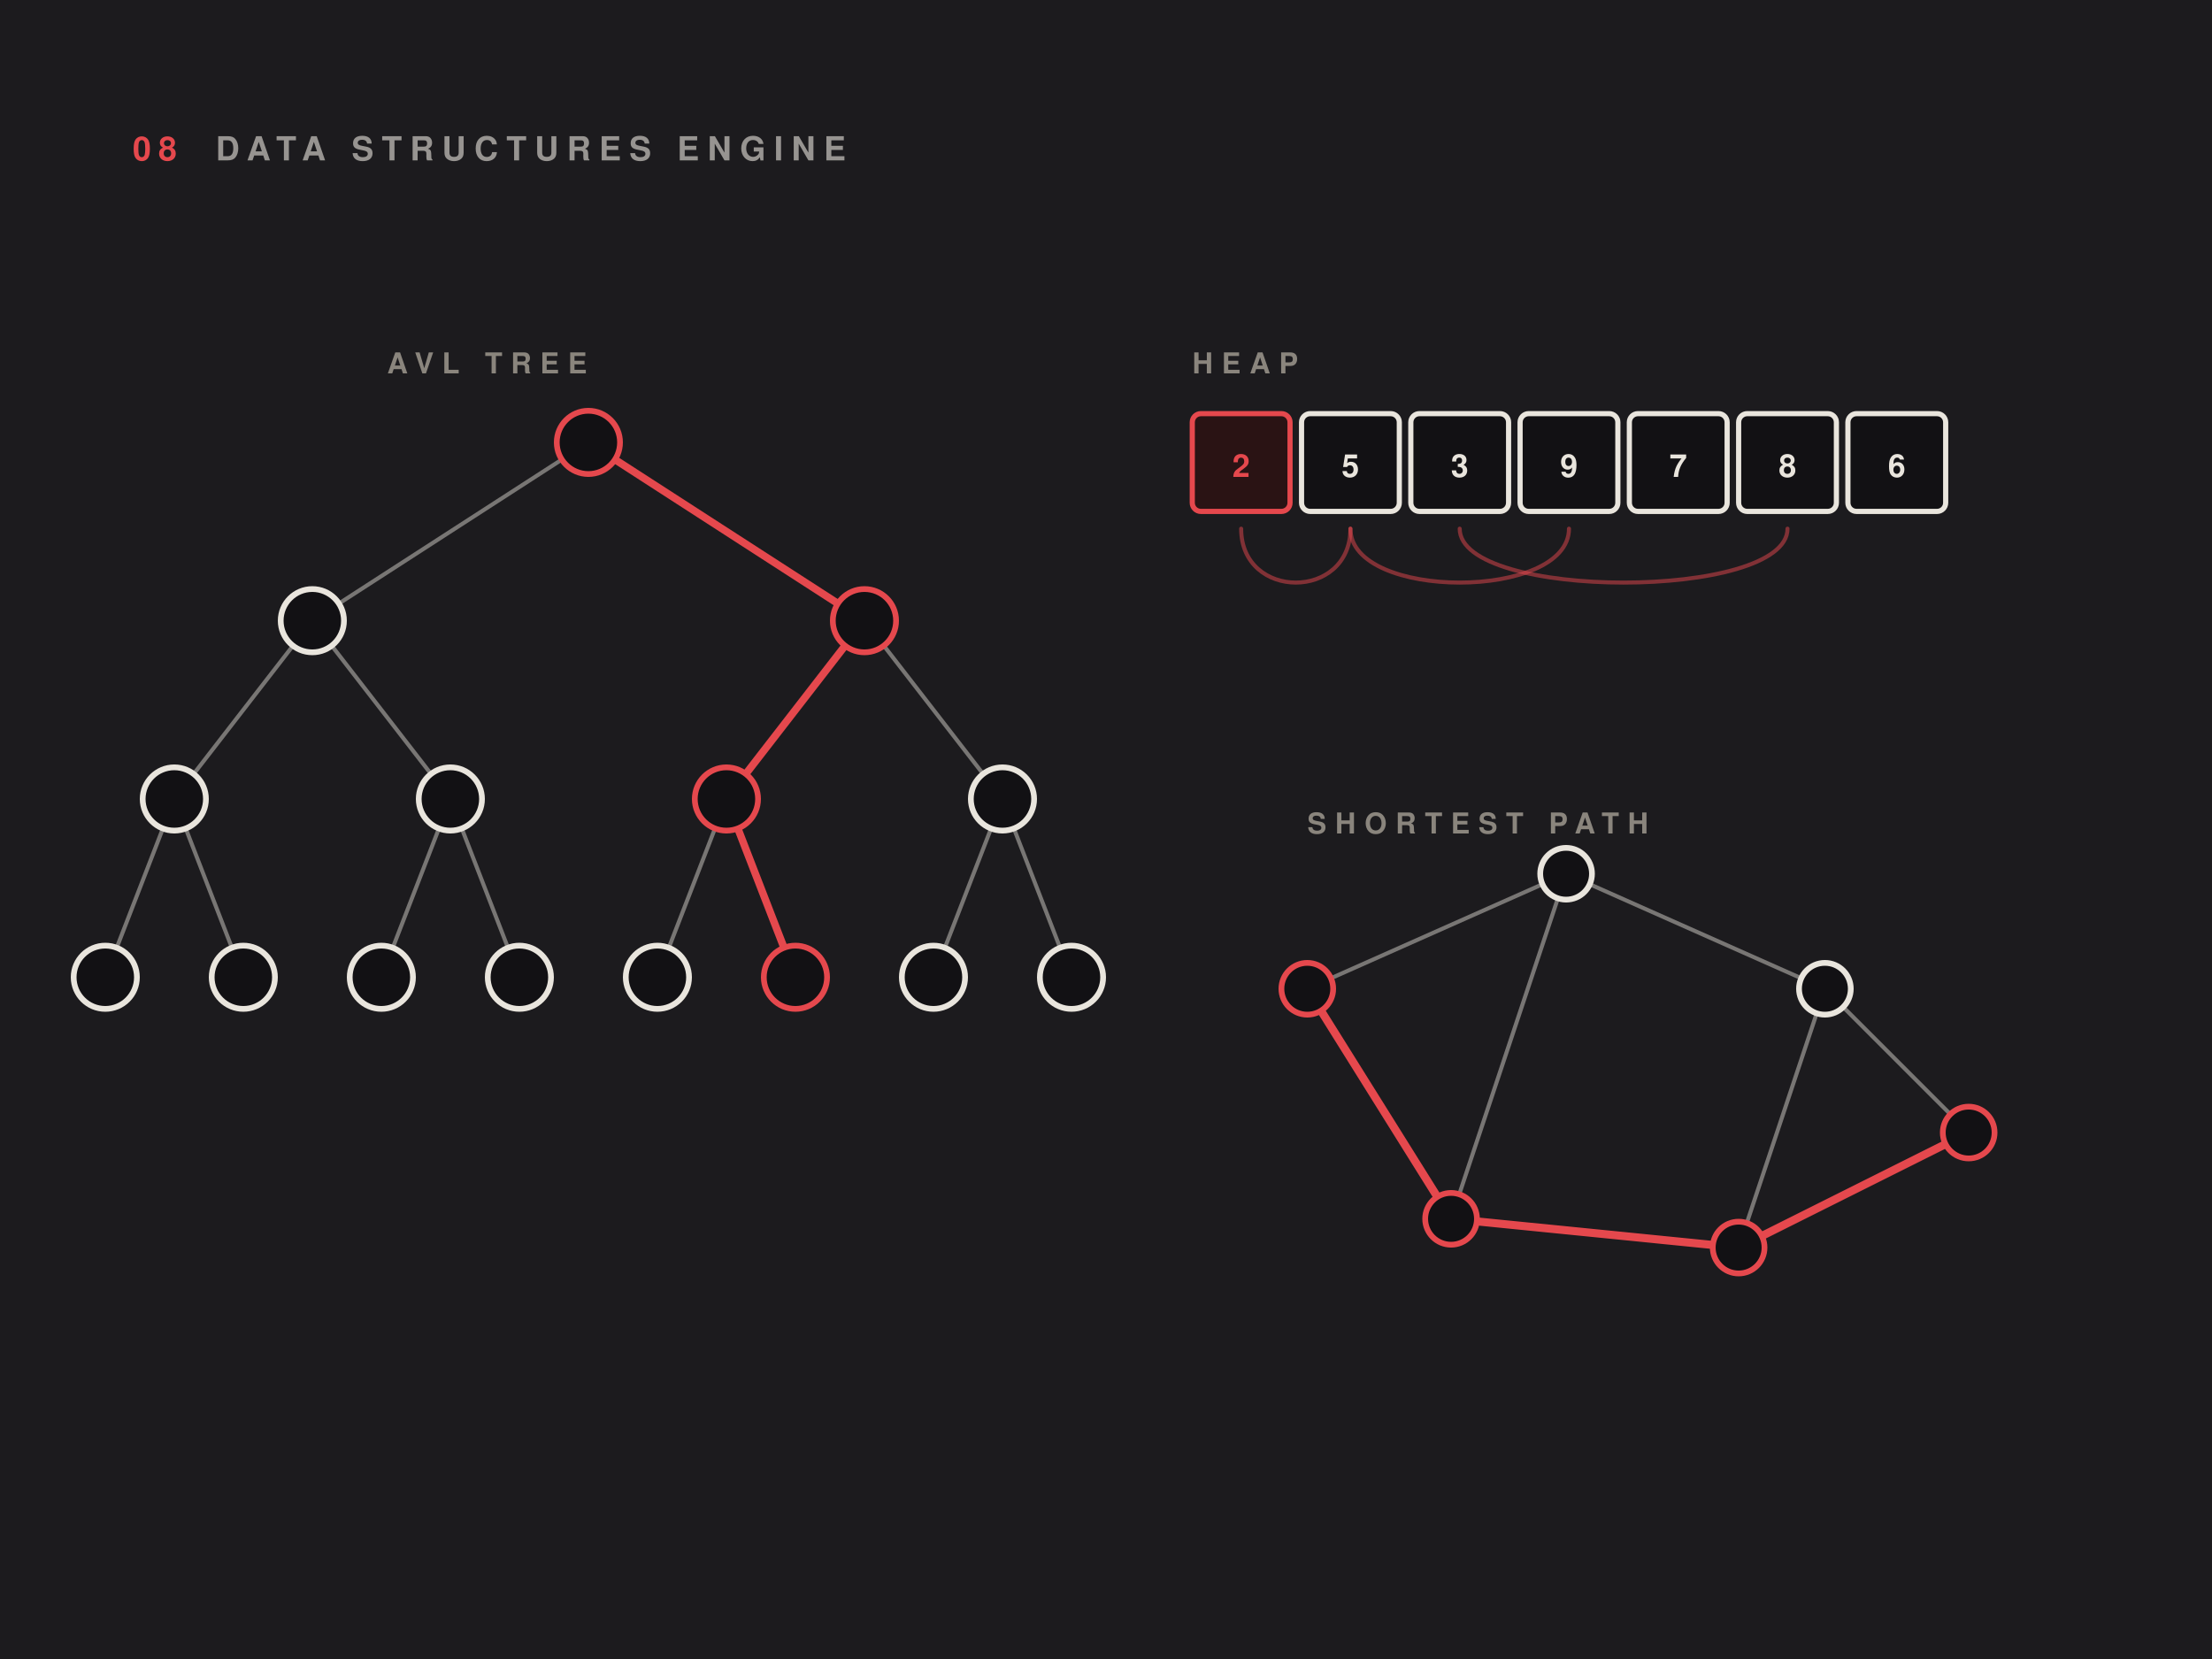
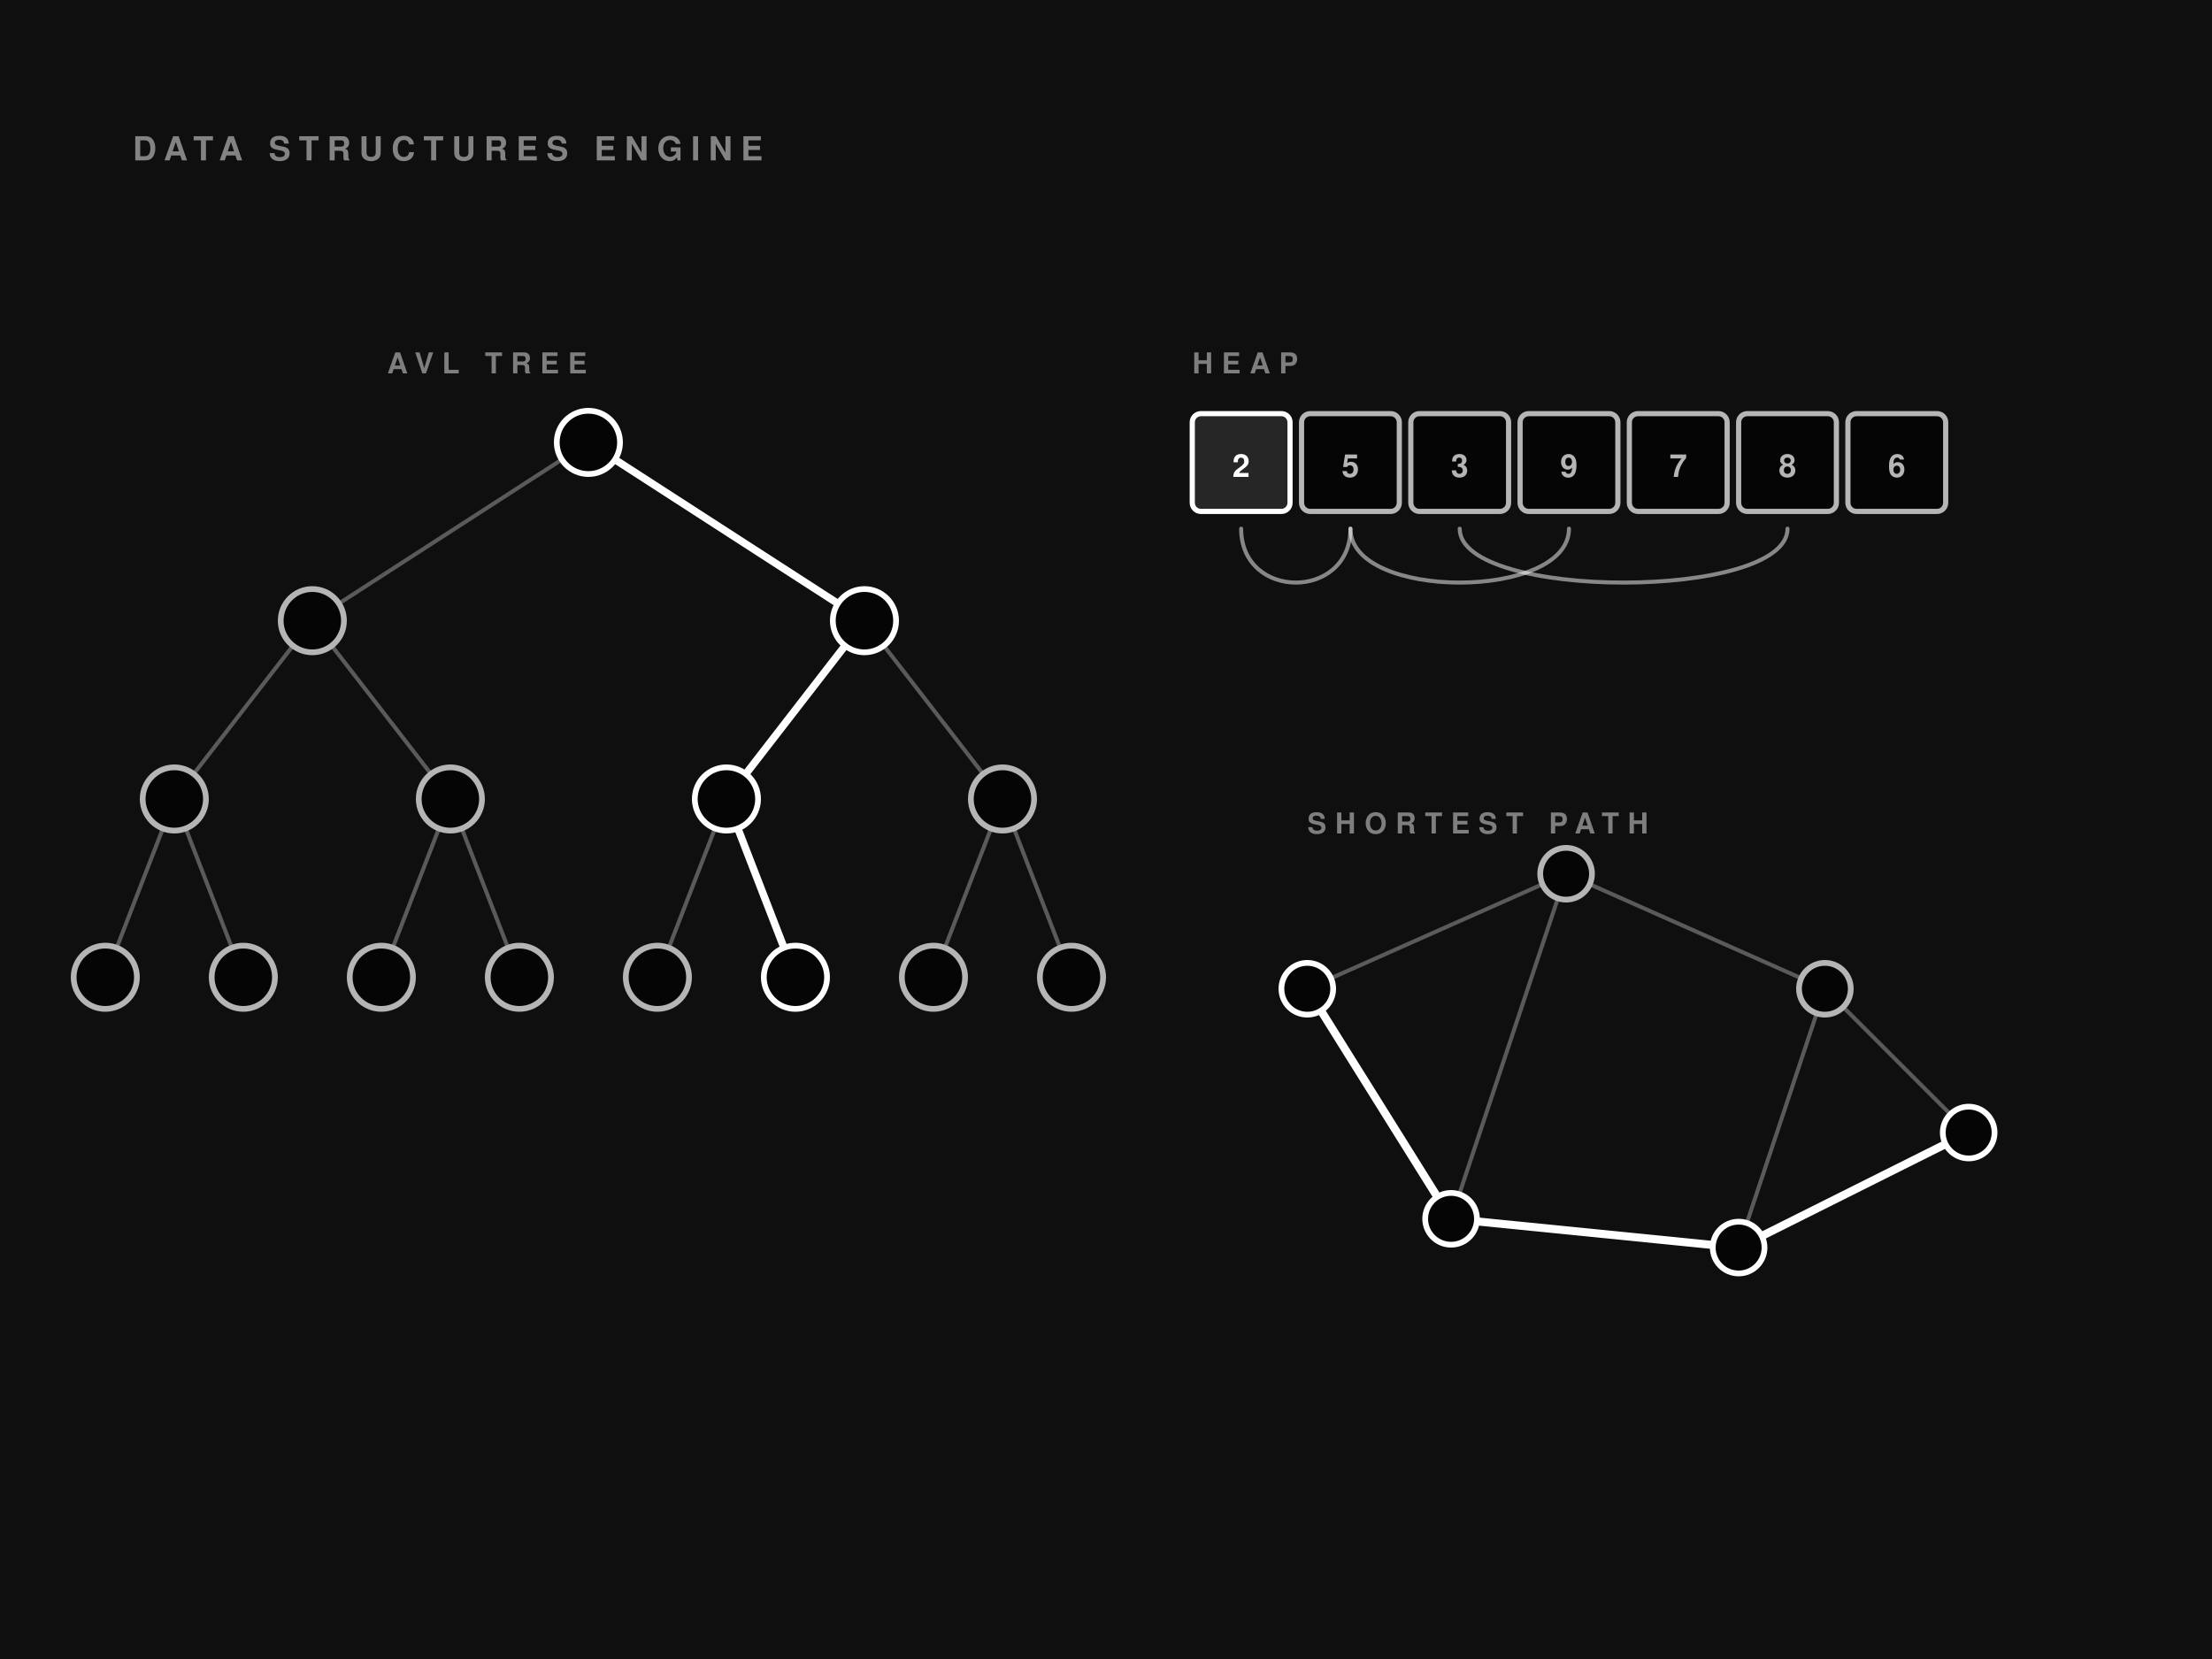
<svg xmlns="http://www.w3.org/2000/svg" viewBox="0 0 800 600" width="800" height="600" role="img">
-   <rect width="800" height="600" fill="#1C1B1E" />
+   <rect width="800" height="600" fill="#0F0F0F" />
  <g transform="translate(400 316) scale(1.04) translate(-400 -300)">
-     <text x="150" y="126" text-anchor="start" font-family="Figtree, 'Segoe UI', Helvetica, Arial, sans-serif" font-size="10" font-weight="700" letter-spacing="3" fill="#8A857D" opacity="1">AVL TREE</text>
-     <path d="M220 150L124 212" stroke="#E9E5DD" stroke-width="1.4" fill="none" stroke-linecap="round" stroke-linejoin="round" opacity="0.45" />
-     <path d="M124 212L76.0 274" stroke="#E9E5DD" stroke-width="1.4" fill="none" stroke-linecap="round" stroke-linejoin="round" opacity="0.45" />
-     <path d="M76.0 274L52.0 336" stroke="#E9E5DD" stroke-width="1.4" fill="none" stroke-linecap="round" stroke-linejoin="round" opacity="0.45" />
-     <path d="M76.0 274L100.0 336" stroke="#E9E5DD" stroke-width="1.4" fill="none" stroke-linecap="round" stroke-linejoin="round" opacity="0.45" />
-     <path d="M124 212L172.0 274" stroke="#E9E5DD" stroke-width="1.4" fill="none" stroke-linecap="round" stroke-linejoin="round" opacity="0.45" />
-     <path d="M172.0 274L148.0 336" stroke="#E9E5DD" stroke-width="1.4" fill="none" stroke-linecap="round" stroke-linejoin="round" opacity="0.45" />
-     <path d="M172.0 274L196.0 336" stroke="#E9E5DD" stroke-width="1.4" fill="none" stroke-linecap="round" stroke-linejoin="round" opacity="0.45" />
-     <path d="M220 150L316 212" stroke="#E5484D" stroke-width="2.6" fill="none" stroke-linecap="round" stroke-linejoin="round" opacity="1" />
-     <path d="M316 212L268.0 274" stroke="#E5484D" stroke-width="2.6" fill="none" stroke-linecap="round" stroke-linejoin="round" opacity="1" />
-     <path d="M268.0 274L244.0 336" stroke="#E9E5DD" stroke-width="1.4" fill="none" stroke-linecap="round" stroke-linejoin="round" opacity="0.45" />
-     <path d="M268.0 274L292.0 336" stroke="#E5484D" stroke-width="2.6" fill="none" stroke-linecap="round" stroke-linejoin="round" opacity="1" />
-     <path d="M316 212L364.0 274" stroke="#E9E5DD" stroke-width="1.4" fill="none" stroke-linecap="round" stroke-linejoin="round" opacity="0.45" />
-     <path d="M364.0 274L340.0 336" stroke="#E9E5DD" stroke-width="1.4" fill="none" stroke-linecap="round" stroke-linejoin="round" opacity="0.45" />
-     <path d="M364.0 274L388.0 336" stroke="#E9E5DD" stroke-width="1.4" fill="none" stroke-linecap="round" stroke-linejoin="round" opacity="0.45" />
-     <circle cx="220.0" cy="150.0" r="11" fill="#121114" opacity="1" />
-     <circle cx="220.0" cy="150.0" r="11" stroke="#E5484D" stroke-width="2" fill="none" opacity="1" />
-     <circle cx="124.0" cy="212.0" r="11" fill="#121114" opacity="1" />
-     <circle cx="124.0" cy="212.0" r="11" stroke="#E9E5DD" stroke-width="2" fill="none" opacity="1" />
-     <circle cx="76.0" cy="274.0" r="11" fill="#121114" opacity="1" />
-     <circle cx="76.0" cy="274.0" r="11" stroke="#E9E5DD" stroke-width="2" fill="none" opacity="1" />
-     <circle cx="52.0" cy="336.0" r="11" fill="#121114" opacity="1" />
-     <circle cx="52.0" cy="336.0" r="11" stroke="#E9E5DD" stroke-width="2" fill="none" opacity="1" />
-     <circle cx="100.0" cy="336.0" r="11" fill="#121114" opacity="1" />
-     <circle cx="100.0" cy="336.0" r="11" stroke="#E9E5DD" stroke-width="2" fill="none" opacity="1" />
-     <circle cx="172.0" cy="274.0" r="11" fill="#121114" opacity="1" />
-     <circle cx="172.0" cy="274.0" r="11" stroke="#E9E5DD" stroke-width="2" fill="none" opacity="1" />
-     <circle cx="148.0" cy="336.0" r="11" fill="#121114" opacity="1" />
-     <circle cx="148.0" cy="336.0" r="11" stroke="#E9E5DD" stroke-width="2" fill="none" opacity="1" />
-     <circle cx="196.0" cy="336.0" r="11" fill="#121114" opacity="1" />
-     <circle cx="196.0" cy="336.0" r="11" stroke="#E9E5DD" stroke-width="2" fill="none" opacity="1" />
-     <circle cx="316.0" cy="212.0" r="11" fill="#121114" opacity="1" />
-     <circle cx="316.0" cy="212.0" r="11" stroke="#E5484D" stroke-width="2" fill="none" opacity="1" />
-     <circle cx="268.0" cy="274.0" r="11" fill="#121114" opacity="1" />
-     <circle cx="268.0" cy="274.0" r="11" stroke="#E5484D" stroke-width="2" fill="none" opacity="1" />
-     <circle cx="244.0" cy="336.0" r="11" fill="#121114" opacity="1" />
-     <circle cx="244.0" cy="336.0" r="11" stroke="#E9E5DD" stroke-width="2" fill="none" opacity="1" />
-     <circle cx="292.0" cy="336.0" r="11" fill="#121114" opacity="1" />
-     <circle cx="292.0" cy="336.0" r="11" stroke="#E5484D" stroke-width="2" fill="none" opacity="1" />
-     <circle cx="364.0" cy="274.0" r="11" fill="#121114" opacity="1" />
-     <circle cx="364.0" cy="274.0" r="11" stroke="#E9E5DD" stroke-width="2" fill="none" opacity="1" />
-     <circle cx="340.0" cy="336.0" r="11" fill="#121114" opacity="1" />
-     <circle cx="340.0" cy="336.0" r="11" stroke="#E9E5DD" stroke-width="2" fill="none" opacity="1" />
-     <circle cx="388.0" cy="336.0" r="11" fill="#121114" opacity="1" />
-     <circle cx="388.0" cy="336.0" r="11" stroke="#E9E5DD" stroke-width="2" fill="none" opacity="1" />
-     <text x="430" y="126" text-anchor="start" font-family="Figtree, 'Segoe UI', Helvetica, Arial, sans-serif" font-size="10" font-weight="700" letter-spacing="3" fill="#8A857D" opacity="1">HEAP</text>
-     <rect x="430.0" y="140.0" width="34.0" height="34.0" rx="3" stroke="#E5484D" stroke-width="1.8" fill="#2A1314" opacity="1" />
-     <text x="447" y="162" text-anchor="middle" font-family="Figtree, 'Segoe UI', Helvetica, Arial, sans-serif" font-size="11" font-weight="600" letter-spacing="0" fill="#E5484D" opacity="1">2</text>
-     <rect x="468.0" y="140.0" width="34.0" height="34.0" rx="3" stroke="#E9E5DD" stroke-width="1.8" fill="#121114" opacity="1" />
-     <text x="485" y="162" text-anchor="middle" font-family="Figtree, 'Segoe UI', Helvetica, Arial, sans-serif" font-size="11" font-weight="600" letter-spacing="0" fill="#E9E5DD" opacity="1">5</text>
-     <rect x="506.0" y="140.0" width="34.0" height="34.0" rx="3" stroke="#E9E5DD" stroke-width="1.8" fill="#121114" opacity="1" />
-     <text x="523" y="162" text-anchor="middle" font-family="Figtree, 'Segoe UI', Helvetica, Arial, sans-serif" font-size="11" font-weight="600" letter-spacing="0" fill="#E9E5DD" opacity="1">3</text>
-     <rect x="544.0" y="140.0" width="34.0" height="34.0" rx="3" stroke="#E9E5DD" stroke-width="1.8" fill="#121114" opacity="1" />
-     <text x="561" y="162" text-anchor="middle" font-family="Figtree, 'Segoe UI', Helvetica, Arial, sans-serif" font-size="11" font-weight="600" letter-spacing="0" fill="#E9E5DD" opacity="1">9</text>
-     <rect x="582.0" y="140.0" width="34.0" height="34.0" rx="3" stroke="#E9E5DD" stroke-width="1.8" fill="#121114" opacity="1" />
-     <text x="599" y="162" text-anchor="middle" font-family="Figtree, 'Segoe UI', Helvetica, Arial, sans-serif" font-size="11" font-weight="600" letter-spacing="0" fill="#E9E5DD" opacity="1">7</text>
-     <rect x="620.0" y="140.0" width="34.0" height="34.0" rx="3" stroke="#E9E5DD" stroke-width="1.8" fill="#121114" opacity="1" />
-     <text x="637" y="162" text-anchor="middle" font-family="Figtree, 'Segoe UI', Helvetica, Arial, sans-serif" font-size="11" font-weight="600" letter-spacing="0" fill="#E9E5DD" opacity="1">8</text>
-     <rect x="658.0" y="140.0" width="34.0" height="34.0" rx="3" stroke="#E9E5DD" stroke-width="1.8" fill="#121114" opacity="1" />
-     <text x="675" y="162" text-anchor="middle" font-family="Figtree, 'Segoe UI', Helvetica, Arial, sans-serif" font-size="11" font-weight="600" letter-spacing="0" fill="#E9E5DD" opacity="1">6</text>
-     <path d="M447 180C447 205 485 205 485 180" stroke="#E5484D" stroke-width="1.4" fill="none" stroke-linecap="round" stroke-linejoin="round" opacity="0.5" />
-     <path d="M485 180C485 205 561 205 561 180" stroke="#E5484D" stroke-width="1.4" fill="none" stroke-linecap="round" stroke-linejoin="round" opacity="0.5" />
-     <path d="M523 180C523 205 637 205 637 180" stroke="#E5484D" stroke-width="1.4" fill="none" stroke-linecap="round" stroke-linejoin="round" opacity="0.5" />
-     <text x="470" y="286" text-anchor="start" font-family="Figtree, 'Segoe UI', Helvetica, Arial, sans-serif" font-size="10" font-weight="700" letter-spacing="3" fill="#8A857D" opacity="1">SHORTEST PATH</text>
-     <path d="M470 340L560 300" stroke="#E9E5DD" stroke-width="1.4" fill="none" stroke-linecap="round" stroke-linejoin="round" opacity="0.45" />
-     <path d="M560 300L650 340" stroke="#E9E5DD" stroke-width="1.4" fill="none" stroke-linecap="round" stroke-linejoin="round" opacity="0.45" />
-     <path d="M470 340L520 420" stroke="#E5484D" stroke-width="2.8" fill="none" stroke-linecap="round" stroke-linejoin="round" opacity="1" />
-     <path d="M520 420L620 430" stroke="#E5484D" stroke-width="2.8" fill="none" stroke-linecap="round" stroke-linejoin="round" opacity="1" />
-     <path d="M620 430L650 340" stroke="#E9E5DD" stroke-width="1.4" fill="none" stroke-linecap="round" stroke-linejoin="round" opacity="0.45" />
-     <path d="M650 340L700 390" stroke="#E9E5DD" stroke-width="1.4" fill="none" stroke-linecap="round" stroke-linejoin="round" opacity="0.45" />
-     <path d="M620 430L700 390" stroke="#E5484D" stroke-width="2.8" fill="none" stroke-linecap="round" stroke-linejoin="round" opacity="1" />
-     <path d="M560 300L520 420" stroke="#E9E5DD" stroke-width="1.4" fill="none" stroke-linecap="round" stroke-linejoin="round" opacity="0.45" />
-     <circle cx="470.0" cy="340.0" r="9" fill="#121114" opacity="1" />
-     <circle cx="470.0" cy="340.0" r="9" stroke="#E5484D" stroke-width="2" fill="none" opacity="1" />
-     <circle cx="560.0" cy="300.0" r="9" fill="#121114" opacity="1" />
-     <circle cx="560.0" cy="300.0" r="9" stroke="#E9E5DD" stroke-width="2" fill="none" opacity="1" />
-     <circle cx="650.0" cy="340.0" r="9" fill="#121114" opacity="1" />
-     <circle cx="650.0" cy="340.0" r="9" stroke="#E9E5DD" stroke-width="2" fill="none" opacity="1" />
-     <circle cx="520.0" cy="420.0" r="9" fill="#121114" opacity="1" />
-     <circle cx="520.0" cy="420.0" r="9" stroke="#E5484D" stroke-width="2" fill="none" opacity="1" />
-     <circle cx="620.0" cy="430.0" r="9" fill="#121114" opacity="1" />
-     <circle cx="620.0" cy="430.0" r="9" stroke="#E5484D" stroke-width="2" fill="none" opacity="1" />
-     <circle cx="700.0" cy="390.0" r="9" fill="#121114" opacity="1" />
-     <circle cx="700.0" cy="390.0" r="9" stroke="#E5484D" stroke-width="2" fill="none" opacity="1" />
+     <text x="150" y="126" text-anchor="start" font-family="Figtree, 'Segoe UI', Helvetica, Arial, sans-serif" font-size="10" font-weight="700" letter-spacing="3" fill="#7E7E7E" opacity="1">AVL TREE</text>
+     <path d="M220 150L124 212" stroke="#B5B5B5" stroke-width="1.4" fill="none" stroke-linecap="round" stroke-linejoin="round" opacity="0.45" />
+     <path d="M124 212L76.0 274" stroke="#B5B5B5" stroke-width="1.4" fill="none" stroke-linecap="round" stroke-linejoin="round" opacity="0.45" />
+     <path d="M76.0 274L52.0 336" stroke="#B5B5B5" stroke-width="1.4" fill="none" stroke-linecap="round" stroke-linejoin="round" opacity="0.45" />
+     <path d="M76.0 274L100.0 336" stroke="#B5B5B5" stroke-width="1.4" fill="none" stroke-linecap="round" stroke-linejoin="round" opacity="0.45" />
+     <path d="M124 212L172.0 274" stroke="#B5B5B5" stroke-width="1.4" fill="none" stroke-linecap="round" stroke-linejoin="round" opacity="0.45" />
+     <path d="M172.0 274L148.0 336" stroke="#B5B5B5" stroke-width="1.4" fill="none" stroke-linecap="round" stroke-linejoin="round" opacity="0.45" />
+     <path d="M172.0 274L196.0 336" stroke="#B5B5B5" stroke-width="1.4" fill="none" stroke-linecap="round" stroke-linejoin="round" opacity="0.45" />
+     <path d="M220 150L316 212" stroke="#FFFFFF" stroke-width="2.6" fill="none" stroke-linecap="round" stroke-linejoin="round" opacity="1" />
+     <path d="M316 212L268.0 274" stroke="#FFFFFF" stroke-width="2.6" fill="none" stroke-linecap="round" stroke-linejoin="round" opacity="1" />
+     <path d="M268.0 274L244.0 336" stroke="#B5B5B5" stroke-width="1.4" fill="none" stroke-linecap="round" stroke-linejoin="round" opacity="0.45" />
+     <path d="M268.0 274L292.0 336" stroke="#FFFFFF" stroke-width="2.6" fill="none" stroke-linecap="round" stroke-linejoin="round" opacity="1" />
+     <path d="M316 212L364.0 274" stroke="#B5B5B5" stroke-width="1.4" fill="none" stroke-linecap="round" stroke-linejoin="round" opacity="0.45" />
+     <path d="M364.0 274L340.0 336" stroke="#B5B5B5" stroke-width="1.4" fill="none" stroke-linecap="round" stroke-linejoin="round" opacity="0.45" />
+     <path d="M364.0 274L388.0 336" stroke="#B5B5B5" stroke-width="1.4" fill="none" stroke-linecap="round" stroke-linejoin="round" opacity="0.45" />
+     <circle cx="220.0" cy="150.0" r="11" fill="#050505" opacity="1" />
+     <circle cx="220.0" cy="150.0" r="11" stroke="#FFFFFF" stroke-width="2" fill="none" opacity="1" />
+     <circle cx="124.0" cy="212.0" r="11" fill="#050505" opacity="1" />
+     <circle cx="124.0" cy="212.0" r="11" stroke="#B5B5B5" stroke-width="2" fill="none" opacity="1" />
+     <circle cx="76.0" cy="274.0" r="11" fill="#050505" opacity="1" />
+     <circle cx="76.0" cy="274.0" r="11" stroke="#B5B5B5" stroke-width="2" fill="none" opacity="1" />
+     <circle cx="52.0" cy="336.0" r="11" fill="#050505" opacity="1" />
+     <circle cx="52.0" cy="336.0" r="11" stroke="#B5B5B5" stroke-width="2" fill="none" opacity="1" />
+     <circle cx="100.0" cy="336.0" r="11" fill="#050505" opacity="1" />
+     <circle cx="100.0" cy="336.0" r="11" stroke="#B5B5B5" stroke-width="2" fill="none" opacity="1" />
+     <circle cx="172.0" cy="274.0" r="11" fill="#050505" opacity="1" />
+     <circle cx="172.0" cy="274.0" r="11" stroke="#B5B5B5" stroke-width="2" fill="none" opacity="1" />
+     <circle cx="148.0" cy="336.0" r="11" fill="#050505" opacity="1" />
+     <circle cx="148.0" cy="336.0" r="11" stroke="#B5B5B5" stroke-width="2" fill="none" opacity="1" />
+     <circle cx="196.0" cy="336.0" r="11" fill="#050505" opacity="1" />
+     <circle cx="196.0" cy="336.0" r="11" stroke="#B5B5B5" stroke-width="2" fill="none" opacity="1" />
+     <circle cx="316.0" cy="212.0" r="11" fill="#050505" opacity="1" />
+     <circle cx="316.0" cy="212.0" r="11" stroke="#FFFFFF" stroke-width="2" fill="none" opacity="1" />
+     <circle cx="268.0" cy="274.0" r="11" fill="#050505" opacity="1" />
+     <circle cx="268.0" cy="274.0" r="11" stroke="#FFFFFF" stroke-width="2" fill="none" opacity="1" />
+     <circle cx="244.0" cy="336.0" r="11" fill="#050505" opacity="1" />
+     <circle cx="244.0" cy="336.0" r="11" stroke="#B5B5B5" stroke-width="2" fill="none" opacity="1" />
+     <circle cx="292.0" cy="336.0" r="11" fill="#050505" opacity="1" />
+     <circle cx="292.0" cy="336.0" r="11" stroke="#FFFFFF" stroke-width="2" fill="none" opacity="1" />
+     <circle cx="364.0" cy="274.0" r="11" fill="#050505" opacity="1" />
+     <circle cx="364.0" cy="274.0" r="11" stroke="#B5B5B5" stroke-width="2" fill="none" opacity="1" />
+     <circle cx="340.0" cy="336.0" r="11" fill="#050505" opacity="1" />
+     <circle cx="340.0" cy="336.0" r="11" stroke="#B5B5B5" stroke-width="2" fill="none" opacity="1" />
+     <circle cx="388.0" cy="336.0" r="11" fill="#050505" opacity="1" />
+     <circle cx="388.0" cy="336.0" r="11" stroke="#B5B5B5" stroke-width="2" fill="none" opacity="1" />
+     <text x="430" y="126" text-anchor="start" font-family="Figtree, 'Segoe UI', Helvetica, Arial, sans-serif" font-size="10" font-weight="700" letter-spacing="3" fill="#7E7E7E" opacity="1">HEAP</text>
+     <rect x="430.0" y="140.0" width="34.0" height="34.0" rx="3" stroke="#FFFFFF" stroke-width="1.8" fill="#262626" opacity="1" />
+     <text x="447" y="162" text-anchor="middle" font-family="Figtree, 'Segoe UI', Helvetica, Arial, sans-serif" font-size="11" font-weight="600" letter-spacing="0" fill="#FFFFFF" opacity="1">2</text>
+     <rect x="468.0" y="140.0" width="34.0" height="34.0" rx="3" stroke="#B5B5B5" stroke-width="1.8" fill="#050505" opacity="1" />
+     <text x="485" y="162" text-anchor="middle" font-family="Figtree, 'Segoe UI', Helvetica, Arial, sans-serif" font-size="11" font-weight="600" letter-spacing="0" fill="#B5B5B5" opacity="1">5</text>
+     <rect x="506.0" y="140.0" width="34.0" height="34.0" rx="3" stroke="#B5B5B5" stroke-width="1.8" fill="#050505" opacity="1" />
+     <text x="523" y="162" text-anchor="middle" font-family="Figtree, 'Segoe UI', Helvetica, Arial, sans-serif" font-size="11" font-weight="600" letter-spacing="0" fill="#B5B5B5" opacity="1">3</text>
+     <rect x="544.0" y="140.0" width="34.0" height="34.0" rx="3" stroke="#B5B5B5" stroke-width="1.8" fill="#050505" opacity="1" />
+     <text x="561" y="162" text-anchor="middle" font-family="Figtree, 'Segoe UI', Helvetica, Arial, sans-serif" font-size="11" font-weight="600" letter-spacing="0" fill="#B5B5B5" opacity="1">9</text>
+     <rect x="582.0" y="140.0" width="34.0" height="34.0" rx="3" stroke="#B5B5B5" stroke-width="1.8" fill="#050505" opacity="1" />
+     <text x="599" y="162" text-anchor="middle" font-family="Figtree, 'Segoe UI', Helvetica, Arial, sans-serif" font-size="11" font-weight="600" letter-spacing="0" fill="#B5B5B5" opacity="1">7</text>
+     <rect x="620.0" y="140.0" width="34.0" height="34.0" rx="3" stroke="#B5B5B5" stroke-width="1.8" fill="#050505" opacity="1" />
+     <text x="637" y="162" text-anchor="middle" font-family="Figtree, 'Segoe UI', Helvetica, Arial, sans-serif" font-size="11" font-weight="600" letter-spacing="0" fill="#B5B5B5" opacity="1">8</text>
+     <rect x="658.0" y="140.0" width="34.0" height="34.0" rx="3" stroke="#B5B5B5" stroke-width="1.8" fill="#050505" opacity="1" />
+     <text x="675" y="162" text-anchor="middle" font-family="Figtree, 'Segoe UI', Helvetica, Arial, sans-serif" font-size="11" font-weight="600" letter-spacing="0" fill="#B5B5B5" opacity="1">6</text>
+     <path d="M447 180C447 205 485 205 485 180" stroke="#FFFFFF" stroke-width="1.4" fill="none" stroke-linecap="round" stroke-linejoin="round" opacity="0.5" />
+     <path d="M485 180C485 205 561 205 561 180" stroke="#FFFFFF" stroke-width="1.4" fill="none" stroke-linecap="round" stroke-linejoin="round" opacity="0.5" />
+     <path d="M523 180C523 205 637 205 637 180" stroke="#FFFFFF" stroke-width="1.4" fill="none" stroke-linecap="round" stroke-linejoin="round" opacity="0.5" />
+     <text x="470" y="286" text-anchor="start" font-family="Figtree, 'Segoe UI', Helvetica, Arial, sans-serif" font-size="10" font-weight="700" letter-spacing="3" fill="#7E7E7E" opacity="1">SHORTEST PATH</text>
+     <path d="M470 340L560 300" stroke="#B5B5B5" stroke-width="1.4" fill="none" stroke-linecap="round" stroke-linejoin="round" opacity="0.45" />
+     <path d="M560 300L650 340" stroke="#B5B5B5" stroke-width="1.4" fill="none" stroke-linecap="round" stroke-linejoin="round" opacity="0.45" />
+     <path d="M470 340L520 420" stroke="#FFFFFF" stroke-width="2.8" fill="none" stroke-linecap="round" stroke-linejoin="round" opacity="1" />
+     <path d="M520 420L620 430" stroke="#FFFFFF" stroke-width="2.8" fill="none" stroke-linecap="round" stroke-linejoin="round" opacity="1" />
+     <path d="M620 430L650 340" stroke="#B5B5B5" stroke-width="1.4" fill="none" stroke-linecap="round" stroke-linejoin="round" opacity="0.45" />
+     <path d="M650 340L700 390" stroke="#B5B5B5" stroke-width="1.4" fill="none" stroke-linecap="round" stroke-linejoin="round" opacity="0.45" />
+     <path d="M620 430L700 390" stroke="#FFFFFF" stroke-width="2.8" fill="none" stroke-linecap="round" stroke-linejoin="round" opacity="1" />
+     <path d="M560 300L520 420" stroke="#B5B5B5" stroke-width="1.4" fill="none" stroke-linecap="round" stroke-linejoin="round" opacity="0.45" />
+     <circle cx="470.0" cy="340.0" r="9" fill="#050505" opacity="1" />
+     <circle cx="470.0" cy="340.0" r="9" stroke="#FFFFFF" stroke-width="2" fill="none" opacity="1" />
+     <circle cx="560.0" cy="300.0" r="9" fill="#050505" opacity="1" />
+     <circle cx="560.0" cy="300.0" r="9" stroke="#B5B5B5" stroke-width="2" fill="none" opacity="1" />
+     <circle cx="650.0" cy="340.0" r="9" fill="#050505" opacity="1" />
+     <circle cx="650.0" cy="340.0" r="9" stroke="#B5B5B5" stroke-width="2" fill="none" opacity="1" />
+     <circle cx="520.0" cy="420.0" r="9" fill="#050505" opacity="1" />
+     <circle cx="520.0" cy="420.0" r="9" stroke="#FFFFFF" stroke-width="2" fill="none" opacity="1" />
+     <circle cx="620.0" cy="430.0" r="9" fill="#050505" opacity="1" />
+     <circle cx="620.0" cy="430.0" r="9" stroke="#FFFFFF" stroke-width="2" fill="none" opacity="1" />
+     <circle cx="700.0" cy="390.0" r="9" fill="#050505" opacity="1" />
+     <circle cx="700.0" cy="390.0" r="9" stroke="#FFFFFF" stroke-width="2" fill="none" opacity="1" />
  </g>
-   <text x="48" y="58" text-anchor="start" font-family="Figtree, 'Segoe UI', Helvetica, Arial, sans-serif" font-size="12" font-weight="700" letter-spacing="2.6" fill="#E5484D" opacity="1">08</text>
-   <text x="78" y="58" text-anchor="start" font-family="Figtree, 'Segoe UI', Helvetica, Arial, sans-serif" font-size="12" font-weight="600" letter-spacing="3" fill="#E9E5DD" opacity="0.6">DATA STRUCTURES ENGINE</text>
+   <text x="48" y="58" text-anchor="start" font-family="Figtree, 'Segoe UI', Helvetica, Arial, sans-serif" font-size="12" font-weight="600" letter-spacing="3" fill="#B5B5B5" opacity="0.7">DATA STRUCTURES ENGINE</text>
</svg>
